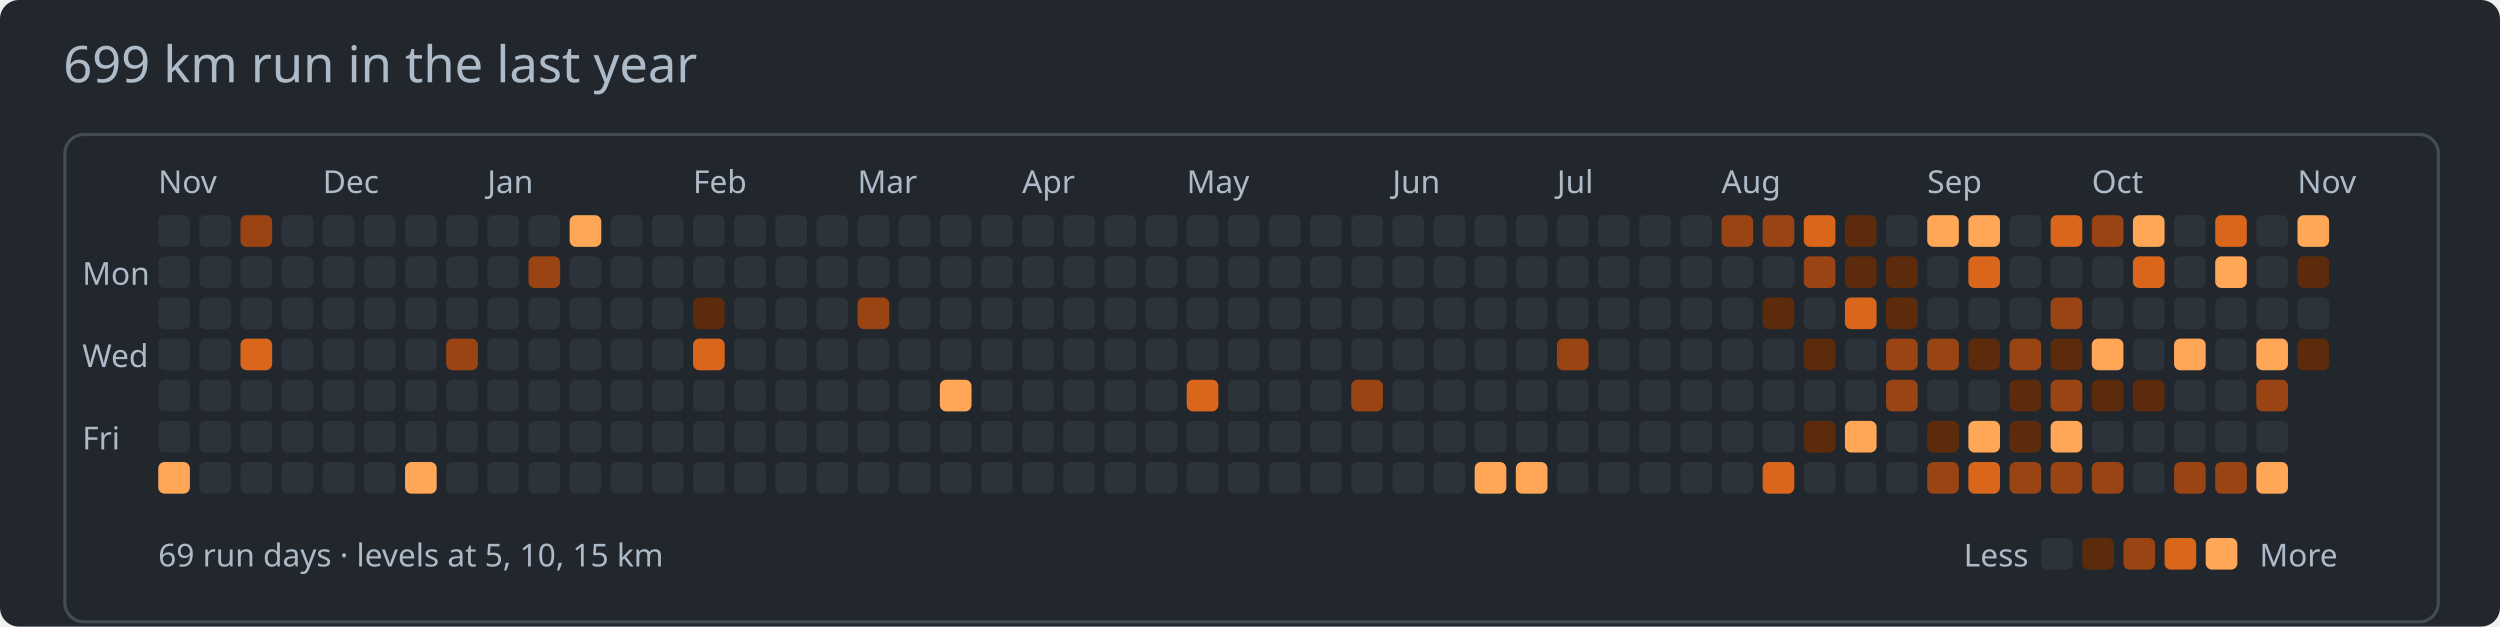
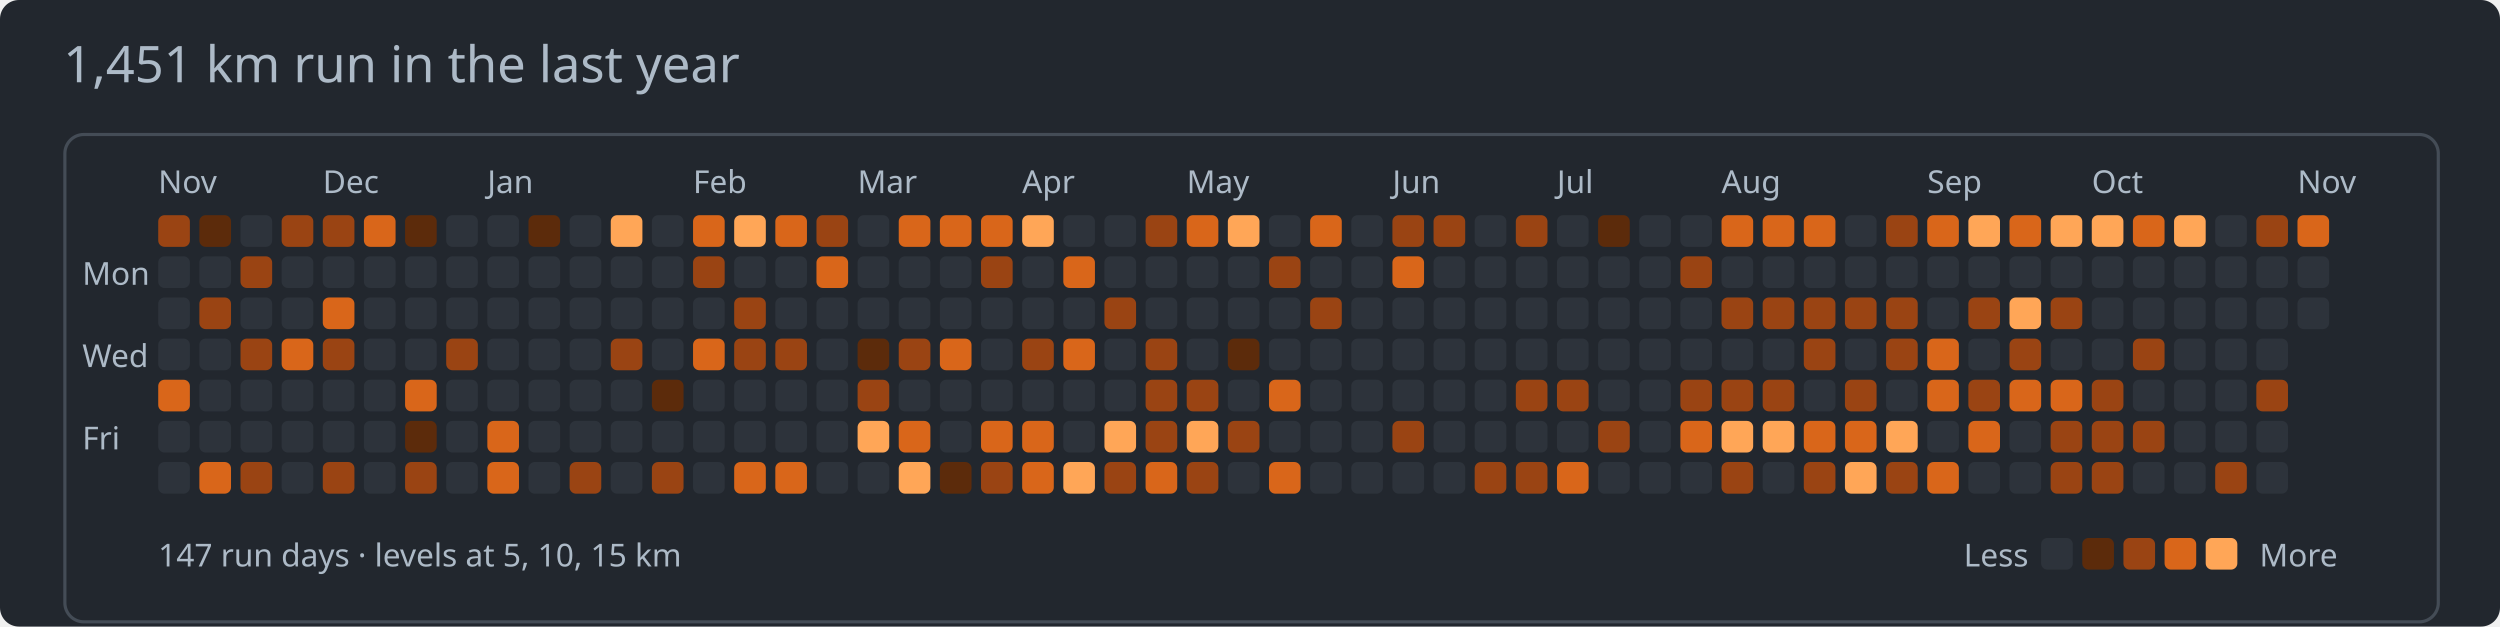
<svg xmlns="http://www.w3.org/2000/svg" width="790" height="198" viewBox="0 0 790 198" role="img" aria-labelledby="t">
  <style>svg{font-family:-apple-system,BlinkMacSystemFont,'Segoe UI','Noto Sans',Helvetica,Arial,sans-serif}.bg{fill:#22272e}.box{fill:none;stroke:#444c56}.tx{fill:#adbac7;font-size:10px}.hd{fill:#adbac7;font-size:16px}.l0{fill:#2d333b}.l1{fill:#5c2b0b}.l2{fill:#9a4413}.l3{fill:#d9661a}.l4{fill:#ffa657}rect.c{shape-rendering:geometricPrecision}@media (prefers-color-scheme: light){.bg{fill:#ffffff}.box{stroke:#d0d7de}.tx,.hd{fill:#57606a}.l0{fill:#ebedf0}.l1{fill:#ffd8b5}.l2{fill:#ffa657}.l3{fill:#e8710a}.l4{fill:#9a4413}}</style>
  <rect class="bg" width="790" height="198" rx="6" />
-   <text class="hd" x="20" y="26">699 km run in the last year</text>
+   <text class="hd" x="20" y="26">1,451 km run in the last year</text>
  <rect class="box" x="20.5" y="42.5" width="750" height="154" rx="6" />
  <text class="tx" x="50" y="61">Nov</text>
  <text class="tx" x="102" y="61">Dec</text>
  <text class="tx" x="154" y="61">Jan</text>
  <text class="tx" x="219" y="61">Feb</text>
  <text class="tx" x="271" y="61">Mar</text>
  <text class="tx" x="323" y="61">Apr</text>
  <text class="tx" x="375" y="61">May</text>
  <text class="tx" x="440" y="61">Jun</text>
  <text class="tx" x="492" y="61">Jul</text>
  <text class="tx" x="544" y="61">Aug</text>
  <text class="tx" x="609" y="61">Sep</text>
  <text class="tx" x="661" y="61">Oct</text>
  <text class="tx" x="726" y="61">Nov</text>
  <text class="tx" x="26" y="90">Mon</text>
  <text class="tx" x="26" y="116">Wed</text>
  <text class="tx" x="26" y="142">Fri</text>
-   <rect class="c l0" x="50" y="68" width="10" height="10" rx="2" />
+   <rect class="c l2" x="50" y="68" width="10" height="10" rx="2" />
  <rect class="c l0" x="50" y="81" width="10" height="10" rx="2" />
  <rect class="c l0" x="50" y="94" width="10" height="10" rx="2" />
  <rect class="c l0" x="50" y="107" width="10" height="10" rx="2" />
-   <rect class="c l0" x="50" y="120" width="10" height="10" rx="2" />
+   <rect class="c l3" x="50" y="120" width="10" height="10" rx="2" />
  <rect class="c l0" x="50" y="133" width="10" height="10" rx="2" />
-   <rect class="c l4" x="50" y="146" width="10" height="10" rx="2" />
-   <rect class="c l0" x="63" y="68" width="10" height="10" rx="2" />
+   <rect class="c l0" x="50" y="146" width="10" height="10" rx="2" />
+   <rect class="c l1" x="63" y="68" width="10" height="10" rx="2" />
  <rect class="c l0" x="63" y="81" width="10" height="10" rx="2" />
-   <rect class="c l0" x="63" y="94" width="10" height="10" rx="2" />
+   <rect class="c l2" x="63" y="94" width="10" height="10" rx="2" />
  <rect class="c l0" x="63" y="107" width="10" height="10" rx="2" />
  <rect class="c l0" x="63" y="120" width="10" height="10" rx="2" />
  <rect class="c l0" x="63" y="133" width="10" height="10" rx="2" />
-   <rect class="c l0" x="63" y="146" width="10" height="10" rx="2" />
-   <rect class="c l2" x="76" y="68" width="10" height="10" rx="2" />
-   <rect class="c l0" x="76" y="81" width="10" height="10" rx="2" />
+   <rect class="c l3" x="63" y="146" width="10" height="10" rx="2" />
+   <rect class="c l0" x="76" y="68" width="10" height="10" rx="2" />
+   <rect class="c l2" x="76" y="81" width="10" height="10" rx="2" />
  <rect class="c l0" x="76" y="94" width="10" height="10" rx="2" />
-   <rect class="c l3" x="76" y="107" width="10" height="10" rx="2" />
+   <rect class="c l2" x="76" y="107" width="10" height="10" rx="2" />
  <rect class="c l0" x="76" y="120" width="10" height="10" rx="2" />
  <rect class="c l0" x="76" y="133" width="10" height="10" rx="2" />
-   <rect class="c l0" x="76" y="146" width="10" height="10" rx="2" />
-   <rect class="c l0" x="89" y="68" width="10" height="10" rx="2" />
+   <rect class="c l2" x="76" y="146" width="10" height="10" rx="2" />
+   <rect class="c l2" x="89" y="68" width="10" height="10" rx="2" />
  <rect class="c l0" x="89" y="81" width="10" height="10" rx="2" />
  <rect class="c l0" x="89" y="94" width="10" height="10" rx="2" />
-   <rect class="c l0" x="89" y="107" width="10" height="10" rx="2" />
+   <rect class="c l3" x="89" y="107" width="10" height="10" rx="2" />
  <rect class="c l0" x="89" y="120" width="10" height="10" rx="2" />
  <rect class="c l0" x="89" y="133" width="10" height="10" rx="2" />
  <rect class="c l0" x="89" y="146" width="10" height="10" rx="2" />
-   <rect class="c l0" x="102" y="68" width="10" height="10" rx="2" />
+   <rect class="c l2" x="102" y="68" width="10" height="10" rx="2" />
  <rect class="c l0" x="102" y="81" width="10" height="10" rx="2" />
-   <rect class="c l0" x="102" y="94" width="10" height="10" rx="2" />
-   <rect class="c l0" x="102" y="107" width="10" height="10" rx="2" />
+   <rect class="c l3" x="102" y="94" width="10" height="10" rx="2" />
+   <rect class="c l2" x="102" y="107" width="10" height="10" rx="2" />
  <rect class="c l0" x="102" y="120" width="10" height="10" rx="2" />
  <rect class="c l0" x="102" y="133" width="10" height="10" rx="2" />
-   <rect class="c l0" x="102" y="146" width="10" height="10" rx="2" />
-   <rect class="c l0" x="115" y="68" width="10" height="10" rx="2" />
+   <rect class="c l2" x="102" y="146" width="10" height="10" rx="2" />
+   <rect class="c l3" x="115" y="68" width="10" height="10" rx="2" />
  <rect class="c l0" x="115" y="81" width="10" height="10" rx="2" />
  <rect class="c l0" x="115" y="94" width="10" height="10" rx="2" />
  <rect class="c l0" x="115" y="107" width="10" height="10" rx="2" />
  <rect class="c l0" x="115" y="120" width="10" height="10" rx="2" />
  <rect class="c l0" x="115" y="133" width="10" height="10" rx="2" />
  <rect class="c l0" x="115" y="146" width="10" height="10" rx="2" />
-   <rect class="c l0" x="128" y="68" width="10" height="10" rx="2" />
+   <rect class="c l1" x="128" y="68" width="10" height="10" rx="2" />
  <rect class="c l0" x="128" y="81" width="10" height="10" rx="2" />
  <rect class="c l0" x="128" y="94" width="10" height="10" rx="2" />
  <rect class="c l0" x="128" y="107" width="10" height="10" rx="2" />
-   <rect class="c l0" x="128" y="120" width="10" height="10" rx="2" />
-   <rect class="c l0" x="128" y="133" width="10" height="10" rx="2" />
-   <rect class="c l4" x="128" y="146" width="10" height="10" rx="2" />
+   <rect class="c l3" x="128" y="120" width="10" height="10" rx="2" />
+   <rect class="c l1" x="128" y="133" width="10" height="10" rx="2" />
+   <rect class="c l2" x="128" y="146" width="10" height="10" rx="2" />
  <rect class="c l0" x="141" y="68" width="10" height="10" rx="2" />
  <rect class="c l0" x="141" y="81" width="10" height="10" rx="2" />
  <rect class="c l0" x="141" y="94" width="10" height="10" rx="2" />
  <rect class="c l2" x="141" y="107" width="10" height="10" rx="2" />
  <rect class="c l0" x="141" y="120" width="10" height="10" rx="2" />
  <rect class="c l0" x="141" y="133" width="10" height="10" rx="2" />
  <rect class="c l0" x="141" y="146" width="10" height="10" rx="2" />
  <rect class="c l0" x="154" y="68" width="10" height="10" rx="2" />
  <rect class="c l0" x="154" y="81" width="10" height="10" rx="2" />
  <rect class="c l0" x="154" y="94" width="10" height="10" rx="2" />
  <rect class="c l0" x="154" y="107" width="10" height="10" rx="2" />
  <rect class="c l0" x="154" y="120" width="10" height="10" rx="2" />
-   <rect class="c l0" x="154" y="133" width="10" height="10" rx="2" />
-   <rect class="c l0" x="154" y="146" width="10" height="10" rx="2" />
-   <rect class="c l0" x="167" y="68" width="10" height="10" rx="2" />
-   <rect class="c l2" x="167" y="81" width="10" height="10" rx="2" />
+   <rect class="c l3" x="154" y="133" width="10" height="10" rx="2" />
+   <rect class="c l3" x="154" y="146" width="10" height="10" rx="2" />
+   <rect class="c l1" x="167" y="68" width="10" height="10" rx="2" />
+   <rect class="c l0" x="167" y="81" width="10" height="10" rx="2" />
  <rect class="c l0" x="167" y="94" width="10" height="10" rx="2" />
  <rect class="c l0" x="167" y="107" width="10" height="10" rx="2" />
  <rect class="c l0" x="167" y="120" width="10" height="10" rx="2" />
  <rect class="c l0" x="167" y="133" width="10" height="10" rx="2" />
  <rect class="c l0" x="167" y="146" width="10" height="10" rx="2" />
-   <rect class="c l4" x="180" y="68" width="10" height="10" rx="2" />
+   <rect class="c l0" x="180" y="68" width="10" height="10" rx="2" />
  <rect class="c l0" x="180" y="81" width="10" height="10" rx="2" />
  <rect class="c l0" x="180" y="94" width="10" height="10" rx="2" />
  <rect class="c l0" x="180" y="107" width="10" height="10" rx="2" />
  <rect class="c l0" x="180" y="120" width="10" height="10" rx="2" />
  <rect class="c l0" x="180" y="133" width="10" height="10" rx="2" />
-   <rect class="c l0" x="180" y="146" width="10" height="10" rx="2" />
-   <rect class="c l0" x="193" y="68" width="10" height="10" rx="2" />
+   <rect class="c l2" x="180" y="146" width="10" height="10" rx="2" />
+   <rect class="c l4" x="193" y="68" width="10" height="10" rx="2" />
  <rect class="c l0" x="193" y="81" width="10" height="10" rx="2" />
  <rect class="c l0" x="193" y="94" width="10" height="10" rx="2" />
-   <rect class="c l0" x="193" y="107" width="10" height="10" rx="2" />
+   <rect class="c l2" x="193" y="107" width="10" height="10" rx="2" />
  <rect class="c l0" x="193" y="120" width="10" height="10" rx="2" />
  <rect class="c l0" x="193" y="133" width="10" height="10" rx="2" />
  <rect class="c l0" x="193" y="146" width="10" height="10" rx="2" />
  <rect class="c l0" x="206" y="68" width="10" height="10" rx="2" />
  <rect class="c l0" x="206" y="81" width="10" height="10" rx="2" />
  <rect class="c l0" x="206" y="94" width="10" height="10" rx="2" />
  <rect class="c l0" x="206" y="107" width="10" height="10" rx="2" />
-   <rect class="c l0" x="206" y="120" width="10" height="10" rx="2" />
+   <rect class="c l1" x="206" y="120" width="10" height="10" rx="2" />
  <rect class="c l0" x="206" y="133" width="10" height="10" rx="2" />
-   <rect class="c l0" x="206" y="146" width="10" height="10" rx="2" />
-   <rect class="c l0" x="219" y="68" width="10" height="10" rx="2" />
-   <rect class="c l0" x="219" y="81" width="10" height="10" rx="2" />
-   <rect class="c l1" x="219" y="94" width="10" height="10" rx="2" />
+   <rect class="c l2" x="206" y="146" width="10" height="10" rx="2" />
+   <rect class="c l3" x="219" y="68" width="10" height="10" rx="2" />
+   <rect class="c l2" x="219" y="81" width="10" height="10" rx="2" />
+   <rect class="c l0" x="219" y="94" width="10" height="10" rx="2" />
  <rect class="c l3" x="219" y="107" width="10" height="10" rx="2" />
  <rect class="c l0" x="219" y="120" width="10" height="10" rx="2" />
  <rect class="c l0" x="219" y="133" width="10" height="10" rx="2" />
  <rect class="c l0" x="219" y="146" width="10" height="10" rx="2" />
-   <rect class="c l0" x="232" y="68" width="10" height="10" rx="2" />
+   <rect class="c l4" x="232" y="68" width="10" height="10" rx="2" />
  <rect class="c l0" x="232" y="81" width="10" height="10" rx="2" />
-   <rect class="c l0" x="232" y="94" width="10" height="10" rx="2" />
-   <rect class="c l0" x="232" y="107" width="10" height="10" rx="2" />
+   <rect class="c l2" x="232" y="94" width="10" height="10" rx="2" />
+   <rect class="c l2" x="232" y="107" width="10" height="10" rx="2" />
  <rect class="c l0" x="232" y="120" width="10" height="10" rx="2" />
  <rect class="c l0" x="232" y="133" width="10" height="10" rx="2" />
-   <rect class="c l0" x="232" y="146" width="10" height="10" rx="2" />
-   <rect class="c l0" x="245" y="68" width="10" height="10" rx="2" />
+   <rect class="c l3" x="232" y="146" width="10" height="10" rx="2" />
+   <rect class="c l3" x="245" y="68" width="10" height="10" rx="2" />
  <rect class="c l0" x="245" y="81" width="10" height="10" rx="2" />
  <rect class="c l0" x="245" y="94" width="10" height="10" rx="2" />
-   <rect class="c l0" x="245" y="107" width="10" height="10" rx="2" />
+   <rect class="c l2" x="245" y="107" width="10" height="10" rx="2" />
  <rect class="c l0" x="245" y="120" width="10" height="10" rx="2" />
  <rect class="c l0" x="245" y="133" width="10" height="10" rx="2" />
-   <rect class="c l0" x="245" y="146" width="10" height="10" rx="2" />
-   <rect class="c l0" x="258" y="68" width="10" height="10" rx="2" />
-   <rect class="c l0" x="258" y="81" width="10" height="10" rx="2" />
+   <rect class="c l3" x="245" y="146" width="10" height="10" rx="2" />
+   <rect class="c l2" x="258" y="68" width="10" height="10" rx="2" />
+   <rect class="c l3" x="258" y="81" width="10" height="10" rx="2" />
  <rect class="c l0" x="258" y="94" width="10" height="10" rx="2" />
  <rect class="c l0" x="258" y="107" width="10" height="10" rx="2" />
  <rect class="c l0" x="258" y="120" width="10" height="10" rx="2" />
  <rect class="c l0" x="258" y="133" width="10" height="10" rx="2" />
  <rect class="c l0" x="258" y="146" width="10" height="10" rx="2" />
  <rect class="c l0" x="271" y="68" width="10" height="10" rx="2" />
  <rect class="c l0" x="271" y="81" width="10" height="10" rx="2" />
-   <rect class="c l2" x="271" y="94" width="10" height="10" rx="2" />
-   <rect class="c l0" x="271" y="107" width="10" height="10" rx="2" />
-   <rect class="c l0" x="271" y="120" width="10" height="10" rx="2" />
-   <rect class="c l0" x="271" y="133" width="10" height="10" rx="2" />
+   <rect class="c l0" x="271" y="94" width="10" height="10" rx="2" />
+   <rect class="c l1" x="271" y="107" width="10" height="10" rx="2" />
+   <rect class="c l2" x="271" y="120" width="10" height="10" rx="2" />
+   <rect class="c l4" x="271" y="133" width="10" height="10" rx="2" />
  <rect class="c l0" x="271" y="146" width="10" height="10" rx="2" />
-   <rect class="c l0" x="284" y="68" width="10" height="10" rx="2" />
+   <rect class="c l3" x="284" y="68" width="10" height="10" rx="2" />
  <rect class="c l0" x="284" y="81" width="10" height="10" rx="2" />
  <rect class="c l0" x="284" y="94" width="10" height="10" rx="2" />
-   <rect class="c l0" x="284" y="107" width="10" height="10" rx="2" />
+   <rect class="c l2" x="284" y="107" width="10" height="10" rx="2" />
  <rect class="c l0" x="284" y="120" width="10" height="10" rx="2" />
-   <rect class="c l0" x="284" y="133" width="10" height="10" rx="2" />
-   <rect class="c l0" x="284" y="146" width="10" height="10" rx="2" />
-   <rect class="c l0" x="297" y="68" width="10" height="10" rx="2" />
+   <rect class="c l3" x="284" y="133" width="10" height="10" rx="2" />
+   <rect class="c l4" x="284" y="146" width="10" height="10" rx="2" />
+   <rect class="c l3" x="297" y="68" width="10" height="10" rx="2" />
  <rect class="c l0" x="297" y="81" width="10" height="10" rx="2" />
  <rect class="c l0" x="297" y="94" width="10" height="10" rx="2" />
-   <rect class="c l0" x="297" y="107" width="10" height="10" rx="2" />
-   <rect class="c l4" x="297" y="120" width="10" height="10" rx="2" />
+   <rect class="c l3" x="297" y="107" width="10" height="10" rx="2" />
+   <rect class="c l0" x="297" y="120" width="10" height="10" rx="2" />
  <rect class="c l0" x="297" y="133" width="10" height="10" rx="2" />
-   <rect class="c l0" x="297" y="146" width="10" height="10" rx="2" />
-   <rect class="c l0" x="310" y="68" width="10" height="10" rx="2" />
-   <rect class="c l0" x="310" y="81" width="10" height="10" rx="2" />
+   <rect class="c l1" x="297" y="146" width="10" height="10" rx="2" />
+   <rect class="c l3" x="310" y="68" width="10" height="10" rx="2" />
+   <rect class="c l2" x="310" y="81" width="10" height="10" rx="2" />
  <rect class="c l0" x="310" y="94" width="10" height="10" rx="2" />
  <rect class="c l0" x="310" y="107" width="10" height="10" rx="2" />
  <rect class="c l0" x="310" y="120" width="10" height="10" rx="2" />
-   <rect class="c l0" x="310" y="133" width="10" height="10" rx="2" />
-   <rect class="c l0" x="310" y="146" width="10" height="10" rx="2" />
-   <rect class="c l0" x="323" y="68" width="10" height="10" rx="2" />
+   <rect class="c l3" x="310" y="133" width="10" height="10" rx="2" />
+   <rect class="c l2" x="310" y="146" width="10" height="10" rx="2" />
+   <rect class="c l4" x="323" y="68" width="10" height="10" rx="2" />
  <rect class="c l0" x="323" y="81" width="10" height="10" rx="2" />
  <rect class="c l0" x="323" y="94" width="10" height="10" rx="2" />
-   <rect class="c l0" x="323" y="107" width="10" height="10" rx="2" />
+   <rect class="c l2" x="323" y="107" width="10" height="10" rx="2" />
  <rect class="c l0" x="323" y="120" width="10" height="10" rx="2" />
-   <rect class="c l0" x="323" y="133" width="10" height="10" rx="2" />
-   <rect class="c l0" x="323" y="146" width="10" height="10" rx="2" />
+   <rect class="c l3" x="323" y="133" width="10" height="10" rx="2" />
+   <rect class="c l3" x="323" y="146" width="10" height="10" rx="2" />
  <rect class="c l0" x="336" y="68" width="10" height="10" rx="2" />
-   <rect class="c l0" x="336" y="81" width="10" height="10" rx="2" />
+   <rect class="c l3" x="336" y="81" width="10" height="10" rx="2" />
  <rect class="c l0" x="336" y="94" width="10" height="10" rx="2" />
-   <rect class="c l0" x="336" y="107" width="10" height="10" rx="2" />
+   <rect class="c l3" x="336" y="107" width="10" height="10" rx="2" />
  <rect class="c l0" x="336" y="120" width="10" height="10" rx="2" />
  <rect class="c l0" x="336" y="133" width="10" height="10" rx="2" />
-   <rect class="c l0" x="336" y="146" width="10" height="10" rx="2" />
+   <rect class="c l4" x="336" y="146" width="10" height="10" rx="2" />
  <rect class="c l0" x="349" y="68" width="10" height="10" rx="2" />
  <rect class="c l0" x="349" y="81" width="10" height="10" rx="2" />
-   <rect class="c l0" x="349" y="94" width="10" height="10" rx="2" />
+   <rect class="c l2" x="349" y="94" width="10" height="10" rx="2" />
  <rect class="c l0" x="349" y="107" width="10" height="10" rx="2" />
  <rect class="c l0" x="349" y="120" width="10" height="10" rx="2" />
-   <rect class="c l0" x="349" y="133" width="10" height="10" rx="2" />
-   <rect class="c l0" x="349" y="146" width="10" height="10" rx="2" />
-   <rect class="c l0" x="362" y="68" width="10" height="10" rx="2" />
+   <rect class="c l4" x="349" y="133" width="10" height="10" rx="2" />
+   <rect class="c l2" x="349" y="146" width="10" height="10" rx="2" />
+   <rect class="c l2" x="362" y="68" width="10" height="10" rx="2" />
  <rect class="c l0" x="362" y="81" width="10" height="10" rx="2" />
  <rect class="c l0" x="362" y="94" width="10" height="10" rx="2" />
-   <rect class="c l0" x="362" y="107" width="10" height="10" rx="2" />
-   <rect class="c l0" x="362" y="120" width="10" height="10" rx="2" />
-   <rect class="c l0" x="362" y="133" width="10" height="10" rx="2" />
-   <rect class="c l0" x="362" y="146" width="10" height="10" rx="2" />
-   <rect class="c l0" x="375" y="68" width="10" height="10" rx="2" />
+   <rect class="c l2" x="362" y="107" width="10" height="10" rx="2" />
+   <rect class="c l2" x="362" y="120" width="10" height="10" rx="2" />
+   <rect class="c l2" x="362" y="133" width="10" height="10" rx="2" />
+   <rect class="c l3" x="362" y="146" width="10" height="10" rx="2" />
+   <rect class="c l3" x="375" y="68" width="10" height="10" rx="2" />
  <rect class="c l0" x="375" y="81" width="10" height="10" rx="2" />
  <rect class="c l0" x="375" y="94" width="10" height="10" rx="2" />
  <rect class="c l0" x="375" y="107" width="10" height="10" rx="2" />
-   <rect class="c l3" x="375" y="120" width="10" height="10" rx="2" />
-   <rect class="c l0" x="375" y="133" width="10" height="10" rx="2" />
-   <rect class="c l0" x="375" y="146" width="10" height="10" rx="2" />
-   <rect class="c l0" x="388" y="68" width="10" height="10" rx="2" />
+   <rect class="c l2" x="375" y="120" width="10" height="10" rx="2" />
+   <rect class="c l4" x="375" y="133" width="10" height="10" rx="2" />
+   <rect class="c l2" x="375" y="146" width="10" height="10" rx="2" />
+   <rect class="c l4" x="388" y="68" width="10" height="10" rx="2" />
  <rect class="c l0" x="388" y="81" width="10" height="10" rx="2" />
  <rect class="c l0" x="388" y="94" width="10" height="10" rx="2" />
-   <rect class="c l0" x="388" y="107" width="10" height="10" rx="2" />
+   <rect class="c l1" x="388" y="107" width="10" height="10" rx="2" />
  <rect class="c l0" x="388" y="120" width="10" height="10" rx="2" />
-   <rect class="c l0" x="388" y="133" width="10" height="10" rx="2" />
+   <rect class="c l2" x="388" y="133" width="10" height="10" rx="2" />
  <rect class="c l0" x="388" y="146" width="10" height="10" rx="2" />
  <rect class="c l0" x="401" y="68" width="10" height="10" rx="2" />
-   <rect class="c l0" x="401" y="81" width="10" height="10" rx="2" />
+   <rect class="c l2" x="401" y="81" width="10" height="10" rx="2" />
  <rect class="c l0" x="401" y="94" width="10" height="10" rx="2" />
  <rect class="c l0" x="401" y="107" width="10" height="10" rx="2" />
-   <rect class="c l0" x="401" y="120" width="10" height="10" rx="2" />
+   <rect class="c l3" x="401" y="120" width="10" height="10" rx="2" />
  <rect class="c l0" x="401" y="133" width="10" height="10" rx="2" />
-   <rect class="c l0" x="401" y="146" width="10" height="10" rx="2" />
-   <rect class="c l0" x="414" y="68" width="10" height="10" rx="2" />
+   <rect class="c l3" x="401" y="146" width="10" height="10" rx="2" />
+   <rect class="c l3" x="414" y="68" width="10" height="10" rx="2" />
  <rect class="c l0" x="414" y="81" width="10" height="10" rx="2" />
-   <rect class="c l0" x="414" y="94" width="10" height="10" rx="2" />
+   <rect class="c l2" x="414" y="94" width="10" height="10" rx="2" />
  <rect class="c l0" x="414" y="107" width="10" height="10" rx="2" />
  <rect class="c l0" x="414" y="120" width="10" height="10" rx="2" />
  <rect class="c l0" x="414" y="133" width="10" height="10" rx="2" />
  <rect class="c l0" x="414" y="146" width="10" height="10" rx="2" />
  <rect class="c l0" x="427" y="68" width="10" height="10" rx="2" />
  <rect class="c l0" x="427" y="81" width="10" height="10" rx="2" />
  <rect class="c l0" x="427" y="94" width="10" height="10" rx="2" />
  <rect class="c l0" x="427" y="107" width="10" height="10" rx="2" />
-   <rect class="c l2" x="427" y="120" width="10" height="10" rx="2" />
+   <rect class="c l0" x="427" y="120" width="10" height="10" rx="2" />
  <rect class="c l0" x="427" y="133" width="10" height="10" rx="2" />
  <rect class="c l0" x="427" y="146" width="10" height="10" rx="2" />
-   <rect class="c l0" x="440" y="68" width="10" height="10" rx="2" />
-   <rect class="c l0" x="440" y="81" width="10" height="10" rx="2" />
+   <rect class="c l2" x="440" y="68" width="10" height="10" rx="2" />
+   <rect class="c l3" x="440" y="81" width="10" height="10" rx="2" />
  <rect class="c l0" x="440" y="94" width="10" height="10" rx="2" />
  <rect class="c l0" x="440" y="107" width="10" height="10" rx="2" />
  <rect class="c l0" x="440" y="120" width="10" height="10" rx="2" />
-   <rect class="c l0" x="440" y="133" width="10" height="10" rx="2" />
+   <rect class="c l2" x="440" y="133" width="10" height="10" rx="2" />
  <rect class="c l0" x="440" y="146" width="10" height="10" rx="2" />
-   <rect class="c l0" x="453" y="68" width="10" height="10" rx="2" />
+   <rect class="c l2" x="453" y="68" width="10" height="10" rx="2" />
  <rect class="c l0" x="453" y="81" width="10" height="10" rx="2" />
  <rect class="c l0" x="453" y="94" width="10" height="10" rx="2" />
  <rect class="c l0" x="453" y="107" width="10" height="10" rx="2" />
  <rect class="c l0" x="453" y="120" width="10" height="10" rx="2" />
  <rect class="c l0" x="453" y="133" width="10" height="10" rx="2" />
  <rect class="c l0" x="453" y="146" width="10" height="10" rx="2" />
  <rect class="c l0" x="466" y="68" width="10" height="10" rx="2" />
  <rect class="c l0" x="466" y="81" width="10" height="10" rx="2" />
  <rect class="c l0" x="466" y="94" width="10" height="10" rx="2" />
  <rect class="c l0" x="466" y="107" width="10" height="10" rx="2" />
  <rect class="c l0" x="466" y="120" width="10" height="10" rx="2" />
  <rect class="c l0" x="466" y="133" width="10" height="10" rx="2" />
-   <rect class="c l4" x="466" y="146" width="10" height="10" rx="2" />
-   <rect class="c l0" x="479" y="68" width="10" height="10" rx="2" />
+   <rect class="c l2" x="466" y="146" width="10" height="10" rx="2" />
+   <rect class="c l2" x="479" y="68" width="10" height="10" rx="2" />
  <rect class="c l0" x="479" y="81" width="10" height="10" rx="2" />
  <rect class="c l0" x="479" y="94" width="10" height="10" rx="2" />
  <rect class="c l0" x="479" y="107" width="10" height="10" rx="2" />
-   <rect class="c l0" x="479" y="120" width="10" height="10" rx="2" />
+   <rect class="c l2" x="479" y="120" width="10" height="10" rx="2" />
  <rect class="c l0" x="479" y="133" width="10" height="10" rx="2" />
-   <rect class="c l4" x="479" y="146" width="10" height="10" rx="2" />
+   <rect class="c l2" x="479" y="146" width="10" height="10" rx="2" />
  <rect class="c l0" x="492" y="68" width="10" height="10" rx="2" />
  <rect class="c l0" x="492" y="81" width="10" height="10" rx="2" />
  <rect class="c l0" x="492" y="94" width="10" height="10" rx="2" />
-   <rect class="c l2" x="492" y="107" width="10" height="10" rx="2" />
-   <rect class="c l0" x="492" y="120" width="10" height="10" rx="2" />
+   <rect class="c l0" x="492" y="107" width="10" height="10" rx="2" />
+   <rect class="c l2" x="492" y="120" width="10" height="10" rx="2" />
  <rect class="c l0" x="492" y="133" width="10" height="10" rx="2" />
-   <rect class="c l0" x="492" y="146" width="10" height="10" rx="2" />
-   <rect class="c l0" x="505" y="68" width="10" height="10" rx="2" />
+   <rect class="c l3" x="492" y="146" width="10" height="10" rx="2" />
+   <rect class="c l1" x="505" y="68" width="10" height="10" rx="2" />
  <rect class="c l0" x="505" y="81" width="10" height="10" rx="2" />
  <rect class="c l0" x="505" y="94" width="10" height="10" rx="2" />
  <rect class="c l0" x="505" y="107" width="10" height="10" rx="2" />
  <rect class="c l0" x="505" y="120" width="10" height="10" rx="2" />
-   <rect class="c l0" x="505" y="133" width="10" height="10" rx="2" />
+   <rect class="c l2" x="505" y="133" width="10" height="10" rx="2" />
  <rect class="c l0" x="505" y="146" width="10" height="10" rx="2" />
  <rect class="c l0" x="518" y="68" width="10" height="10" rx="2" />
  <rect class="c l0" x="518" y="81" width="10" height="10" rx="2" />
  <rect class="c l0" x="518" y="94" width="10" height="10" rx="2" />
  <rect class="c l0" x="518" y="107" width="10" height="10" rx="2" />
  <rect class="c l0" x="518" y="120" width="10" height="10" rx="2" />
  <rect class="c l0" x="518" y="133" width="10" height="10" rx="2" />
  <rect class="c l0" x="518" y="146" width="10" height="10" rx="2" />
  <rect class="c l0" x="531" y="68" width="10" height="10" rx="2" />
-   <rect class="c l0" x="531" y="81" width="10" height="10" rx="2" />
+   <rect class="c l2" x="531" y="81" width="10" height="10" rx="2" />
  <rect class="c l0" x="531" y="94" width="10" height="10" rx="2" />
  <rect class="c l0" x="531" y="107" width="10" height="10" rx="2" />
-   <rect class="c l0" x="531" y="120" width="10" height="10" rx="2" />
-   <rect class="c l0" x="531" y="133" width="10" height="10" rx="2" />
+   <rect class="c l2" x="531" y="120" width="10" height="10" rx="2" />
+   <rect class="c l3" x="531" y="133" width="10" height="10" rx="2" />
  <rect class="c l0" x="531" y="146" width="10" height="10" rx="2" />
-   <rect class="c l2" x="544" y="68" width="10" height="10" rx="2" />
+   <rect class="c l3" x="544" y="68" width="10" height="10" rx="2" />
  <rect class="c l0" x="544" y="81" width="10" height="10" rx="2" />
-   <rect class="c l0" x="544" y="94" width="10" height="10" rx="2" />
+   <rect class="c l2" x="544" y="94" width="10" height="10" rx="2" />
  <rect class="c l0" x="544" y="107" width="10" height="10" rx="2" />
-   <rect class="c l0" x="544" y="120" width="10" height="10" rx="2" />
-   <rect class="c l0" x="544" y="133" width="10" height="10" rx="2" />
-   <rect class="c l0" x="544" y="146" width="10" height="10" rx="2" />
-   <rect class="c l2" x="557" y="68" width="10" height="10" rx="2" />
+   <rect class="c l2" x="544" y="120" width="10" height="10" rx="2" />
+   <rect class="c l4" x="544" y="133" width="10" height="10" rx="2" />
+   <rect class="c l2" x="544" y="146" width="10" height="10" rx="2" />
+   <rect class="c l3" x="557" y="68" width="10" height="10" rx="2" />
  <rect class="c l0" x="557" y="81" width="10" height="10" rx="2" />
-   <rect class="c l1" x="557" y="94" width="10" height="10" rx="2" />
+   <rect class="c l2" x="557" y="94" width="10" height="10" rx="2" />
  <rect class="c l0" x="557" y="107" width="10" height="10" rx="2" />
-   <rect class="c l0" x="557" y="120" width="10" height="10" rx="2" />
-   <rect class="c l0" x="557" y="133" width="10" height="10" rx="2" />
-   <rect class="c l3" x="557" y="146" width="10" height="10" rx="2" />
+   <rect class="c l2" x="557" y="120" width="10" height="10" rx="2" />
+   <rect class="c l4" x="557" y="133" width="10" height="10" rx="2" />
+   <rect class="c l0" x="557" y="146" width="10" height="10" rx="2" />
  <rect class="c l3" x="570" y="68" width="10" height="10" rx="2" />
-   <rect class="c l2" x="570" y="81" width="10" height="10" rx="2" />
-   <rect class="c l0" x="570" y="94" width="10" height="10" rx="2" />
-   <rect class="c l1" x="570" y="107" width="10" height="10" rx="2" />
+   <rect class="c l0" x="570" y="81" width="10" height="10" rx="2" />
+   <rect class="c l2" x="570" y="94" width="10" height="10" rx="2" />
+   <rect class="c l2" x="570" y="107" width="10" height="10" rx="2" />
  <rect class="c l0" x="570" y="120" width="10" height="10" rx="2" />
-   <rect class="c l1" x="570" y="133" width="10" height="10" rx="2" />
-   <rect class="c l0" x="570" y="146" width="10" height="10" rx="2" />
-   <rect class="c l1" x="583" y="68" width="10" height="10" rx="2" />
-   <rect class="c l1" x="583" y="81" width="10" height="10" rx="2" />
-   <rect class="c l3" x="583" y="94" width="10" height="10" rx="2" />
+   <rect class="c l3" x="570" y="133" width="10" height="10" rx="2" />
+   <rect class="c l2" x="570" y="146" width="10" height="10" rx="2" />
+   <rect class="c l0" x="583" y="68" width="10" height="10" rx="2" />
+   <rect class="c l0" x="583" y="81" width="10" height="10" rx="2" />
+   <rect class="c l2" x="583" y="94" width="10" height="10" rx="2" />
  <rect class="c l0" x="583" y="107" width="10" height="10" rx="2" />
-   <rect class="c l0" x="583" y="120" width="10" height="10" rx="2" />
-   <rect class="c l4" x="583" y="133" width="10" height="10" rx="2" />
-   <rect class="c l0" x="583" y="146" width="10" height="10" rx="2" />
-   <rect class="c l0" x="596" y="68" width="10" height="10" rx="2" />
-   <rect class="c l1" x="596" y="81" width="10" height="10" rx="2" />
-   <rect class="c l1" x="596" y="94" width="10" height="10" rx="2" />
+   <rect class="c l2" x="583" y="120" width="10" height="10" rx="2" />
+   <rect class="c l3" x="583" y="133" width="10" height="10" rx="2" />
+   <rect class="c l4" x="583" y="146" width="10" height="10" rx="2" />
+   <rect class="c l2" x="596" y="68" width="10" height="10" rx="2" />
+   <rect class="c l0" x="596" y="81" width="10" height="10" rx="2" />
+   <rect class="c l2" x="596" y="94" width="10" height="10" rx="2" />
  <rect class="c l2" x="596" y="107" width="10" height="10" rx="2" />
-   <rect class="c l2" x="596" y="120" width="10" height="10" rx="2" />
-   <rect class="c l0" x="596" y="133" width="10" height="10" rx="2" />
-   <rect class="c l0" x="596" y="146" width="10" height="10" rx="2" />
-   <rect class="c l4" x="609" y="68" width="10" height="10" rx="2" />
+   <rect class="c l0" x="596" y="120" width="10" height="10" rx="2" />
+   <rect class="c l4" x="596" y="133" width="10" height="10" rx="2" />
+   <rect class="c l2" x="596" y="146" width="10" height="10" rx="2" />
+   <rect class="c l3" x="609" y="68" width="10" height="10" rx="2" />
  <rect class="c l0" x="609" y="81" width="10" height="10" rx="2" />
  <rect class="c l0" x="609" y="94" width="10" height="10" rx="2" />
-   <rect class="c l2" x="609" y="107" width="10" height="10" rx="2" />
-   <rect class="c l0" x="609" y="120" width="10" height="10" rx="2" />
-   <rect class="c l1" x="609" y="133" width="10" height="10" rx="2" />
-   <rect class="c l2" x="609" y="146" width="10" height="10" rx="2" />
+   <rect class="c l3" x="609" y="107" width="10" height="10" rx="2" />
+   <rect class="c l3" x="609" y="120" width="10" height="10" rx="2" />
+   <rect class="c l0" x="609" y="133" width="10" height="10" rx="2" />
+   <rect class="c l3" x="609" y="146" width="10" height="10" rx="2" />
  <rect class="c l4" x="622" y="68" width="10" height="10" rx="2" />
-   <rect class="c l3" x="622" y="81" width="10" height="10" rx="2" />
-   <rect class="c l0" x="622" y="94" width="10" height="10" rx="2" />
-   <rect class="c l1" x="622" y="107" width="10" height="10" rx="2" />
-   <rect class="c l0" x="622" y="120" width="10" height="10" rx="2" />
-   <rect class="c l4" x="622" y="133" width="10" height="10" rx="2" />
-   <rect class="c l3" x="622" y="146" width="10" height="10" rx="2" />
-   <rect class="c l0" x="635" y="68" width="10" height="10" rx="2" />
+   <rect class="c l0" x="622" y="81" width="10" height="10" rx="2" />
+   <rect class="c l2" x="622" y="94" width="10" height="10" rx="2" />
+   <rect class="c l0" x="622" y="107" width="10" height="10" rx="2" />
+   <rect class="c l2" x="622" y="120" width="10" height="10" rx="2" />
+   <rect class="c l3" x="622" y="133" width="10" height="10" rx="2" />
+   <rect class="c l0" x="622" y="146" width="10" height="10" rx="2" />
+   <rect class="c l3" x="635" y="68" width="10" height="10" rx="2" />
  <rect class="c l0" x="635" y="81" width="10" height="10" rx="2" />
-   <rect class="c l0" x="635" y="94" width="10" height="10" rx="2" />
+   <rect class="c l4" x="635" y="94" width="10" height="10" rx="2" />
  <rect class="c l2" x="635" y="107" width="10" height="10" rx="2" />
-   <rect class="c l1" x="635" y="120" width="10" height="10" rx="2" />
-   <rect class="c l1" x="635" y="133" width="10" height="10" rx="2" />
-   <rect class="c l2" x="635" y="146" width="10" height="10" rx="2" />
-   <rect class="c l3" x="648" y="68" width="10" height="10" rx="2" />
+   <rect class="c l3" x="635" y="120" width="10" height="10" rx="2" />
+   <rect class="c l0" x="635" y="133" width="10" height="10" rx="2" />
+   <rect class="c l0" x="635" y="146" width="10" height="10" rx="2" />
+   <rect class="c l4" x="648" y="68" width="10" height="10" rx="2" />
  <rect class="c l0" x="648" y="81" width="10" height="10" rx="2" />
  <rect class="c l2" x="648" y="94" width="10" height="10" rx="2" />
-   <rect class="c l1" x="648" y="107" width="10" height="10" rx="2" />
-   <rect class="c l2" x="648" y="120" width="10" height="10" rx="2" />
-   <rect class="c l4" x="648" y="133" width="10" height="10" rx="2" />
+   <rect class="c l0" x="648" y="107" width="10" height="10" rx="2" />
+   <rect class="c l3" x="648" y="120" width="10" height="10" rx="2" />
+   <rect class="c l2" x="648" y="133" width="10" height="10" rx="2" />
  <rect class="c l2" x="648" y="146" width="10" height="10" rx="2" />
-   <rect class="c l2" x="661" y="68" width="10" height="10" rx="2" />
+   <rect class="c l4" x="661" y="68" width="10" height="10" rx="2" />
  <rect class="c l0" x="661" y="81" width="10" height="10" rx="2" />
  <rect class="c l0" x="661" y="94" width="10" height="10" rx="2" />
-   <rect class="c l4" x="661" y="107" width="10" height="10" rx="2" />
-   <rect class="c l1" x="661" y="120" width="10" height="10" rx="2" />
-   <rect class="c l0" x="661" y="133" width="10" height="10" rx="2" />
+   <rect class="c l0" x="661" y="107" width="10" height="10" rx="2" />
+   <rect class="c l2" x="661" y="120" width="10" height="10" rx="2" />
+   <rect class="c l2" x="661" y="133" width="10" height="10" rx="2" />
  <rect class="c l2" x="661" y="146" width="10" height="10" rx="2" />
-   <rect class="c l4" x="674" y="68" width="10" height="10" rx="2" />
-   <rect class="c l3" x="674" y="81" width="10" height="10" rx="2" />
+   <rect class="c l3" x="674" y="68" width="10" height="10" rx="2" />
+   <rect class="c l0" x="674" y="81" width="10" height="10" rx="2" />
  <rect class="c l0" x="674" y="94" width="10" height="10" rx="2" />
-   <rect class="c l0" x="674" y="107" width="10" height="10" rx="2" />
-   <rect class="c l1" x="674" y="120" width="10" height="10" rx="2" />
-   <rect class="c l0" x="674" y="133" width="10" height="10" rx="2" />
+   <rect class="c l2" x="674" y="107" width="10" height="10" rx="2" />
+   <rect class="c l0" x="674" y="120" width="10" height="10" rx="2" />
+   <rect class="c l2" x="674" y="133" width="10" height="10" rx="2" />
  <rect class="c l0" x="674" y="146" width="10" height="10" rx="2" />
-   <rect class="c l0" x="687" y="68" width="10" height="10" rx="2" />
+   <rect class="c l4" x="687" y="68" width="10" height="10" rx="2" />
  <rect class="c l0" x="687" y="81" width="10" height="10" rx="2" />
  <rect class="c l0" x="687" y="94" width="10" height="10" rx="2" />
-   <rect class="c l4" x="687" y="107" width="10" height="10" rx="2" />
+   <rect class="c l0" x="687" y="107" width="10" height="10" rx="2" />
  <rect class="c l0" x="687" y="120" width="10" height="10" rx="2" />
  <rect class="c l0" x="687" y="133" width="10" height="10" rx="2" />
-   <rect class="c l2" x="687" y="146" width="10" height="10" rx="2" />
-   <rect class="c l3" x="700" y="68" width="10" height="10" rx="2" />
-   <rect class="c l4" x="700" y="81" width="10" height="10" rx="2" />
+   <rect class="c l0" x="687" y="146" width="10" height="10" rx="2" />
+   <rect class="c l0" x="700" y="68" width="10" height="10" rx="2" />
+   <rect class="c l0" x="700" y="81" width="10" height="10" rx="2" />
  <rect class="c l0" x="700" y="94" width="10" height="10" rx="2" />
  <rect class="c l0" x="700" y="107" width="10" height="10" rx="2" />
  <rect class="c l0" x="700" y="120" width="10" height="10" rx="2" />
  <rect class="c l0" x="700" y="133" width="10" height="10" rx="2" />
  <rect class="c l2" x="700" y="146" width="10" height="10" rx="2" />
-   <rect class="c l0" x="713" y="68" width="10" height="10" rx="2" />
+   <rect class="c l2" x="713" y="68" width="10" height="10" rx="2" />
  <rect class="c l0" x="713" y="81" width="10" height="10" rx="2" />
  <rect class="c l0" x="713" y="94" width="10" height="10" rx="2" />
-   <rect class="c l4" x="713" y="107" width="10" height="10" rx="2" />
+   <rect class="c l0" x="713" y="107" width="10" height="10" rx="2" />
  <rect class="c l2" x="713" y="120" width="10" height="10" rx="2" />
  <rect class="c l0" x="713" y="133" width="10" height="10" rx="2" />
-   <rect class="c l4" x="713" y="146" width="10" height="10" rx="2" />
-   <rect class="c l4" x="726" y="68" width="10" height="10" rx="2" />
-   <rect class="c l1" x="726" y="81" width="10" height="10" rx="2" />
+   <rect class="c l0" x="713" y="146" width="10" height="10" rx="2" />
+   <rect class="c l3" x="726" y="68" width="10" height="10" rx="2" />
+   <rect class="c l0" x="726" y="81" width="10" height="10" rx="2" />
  <rect class="c l0" x="726" y="94" width="10" height="10" rx="2" />
-   <rect class="c l1" x="726" y="107" width="10" height="10" rx="2" />
  <text class="tx" x="714" y="179">More</text>
  <rect class="l4" x="697" y="170" width="10" height="10" rx="2" />
  <rect class="l3" x="684" y="170" width="10" height="10" rx="2" />
  <rect class="l2" x="671" y="170" width="10" height="10" rx="2" />
  <rect class="l1" x="658" y="170" width="10" height="10" rx="2" />
  <rect class="l0" x="645" y="170" width="10" height="10" rx="2" />
  <text class="tx" x="641" y="179" text-anchor="end">Less</text>
-   <text class="tx" x="50" y="179">69 run days · levels at 5, 10, 15 km</text>
+   <text class="tx" x="50" y="179">147 run days · levels at 5, 10, 15 km</text>
</svg>
